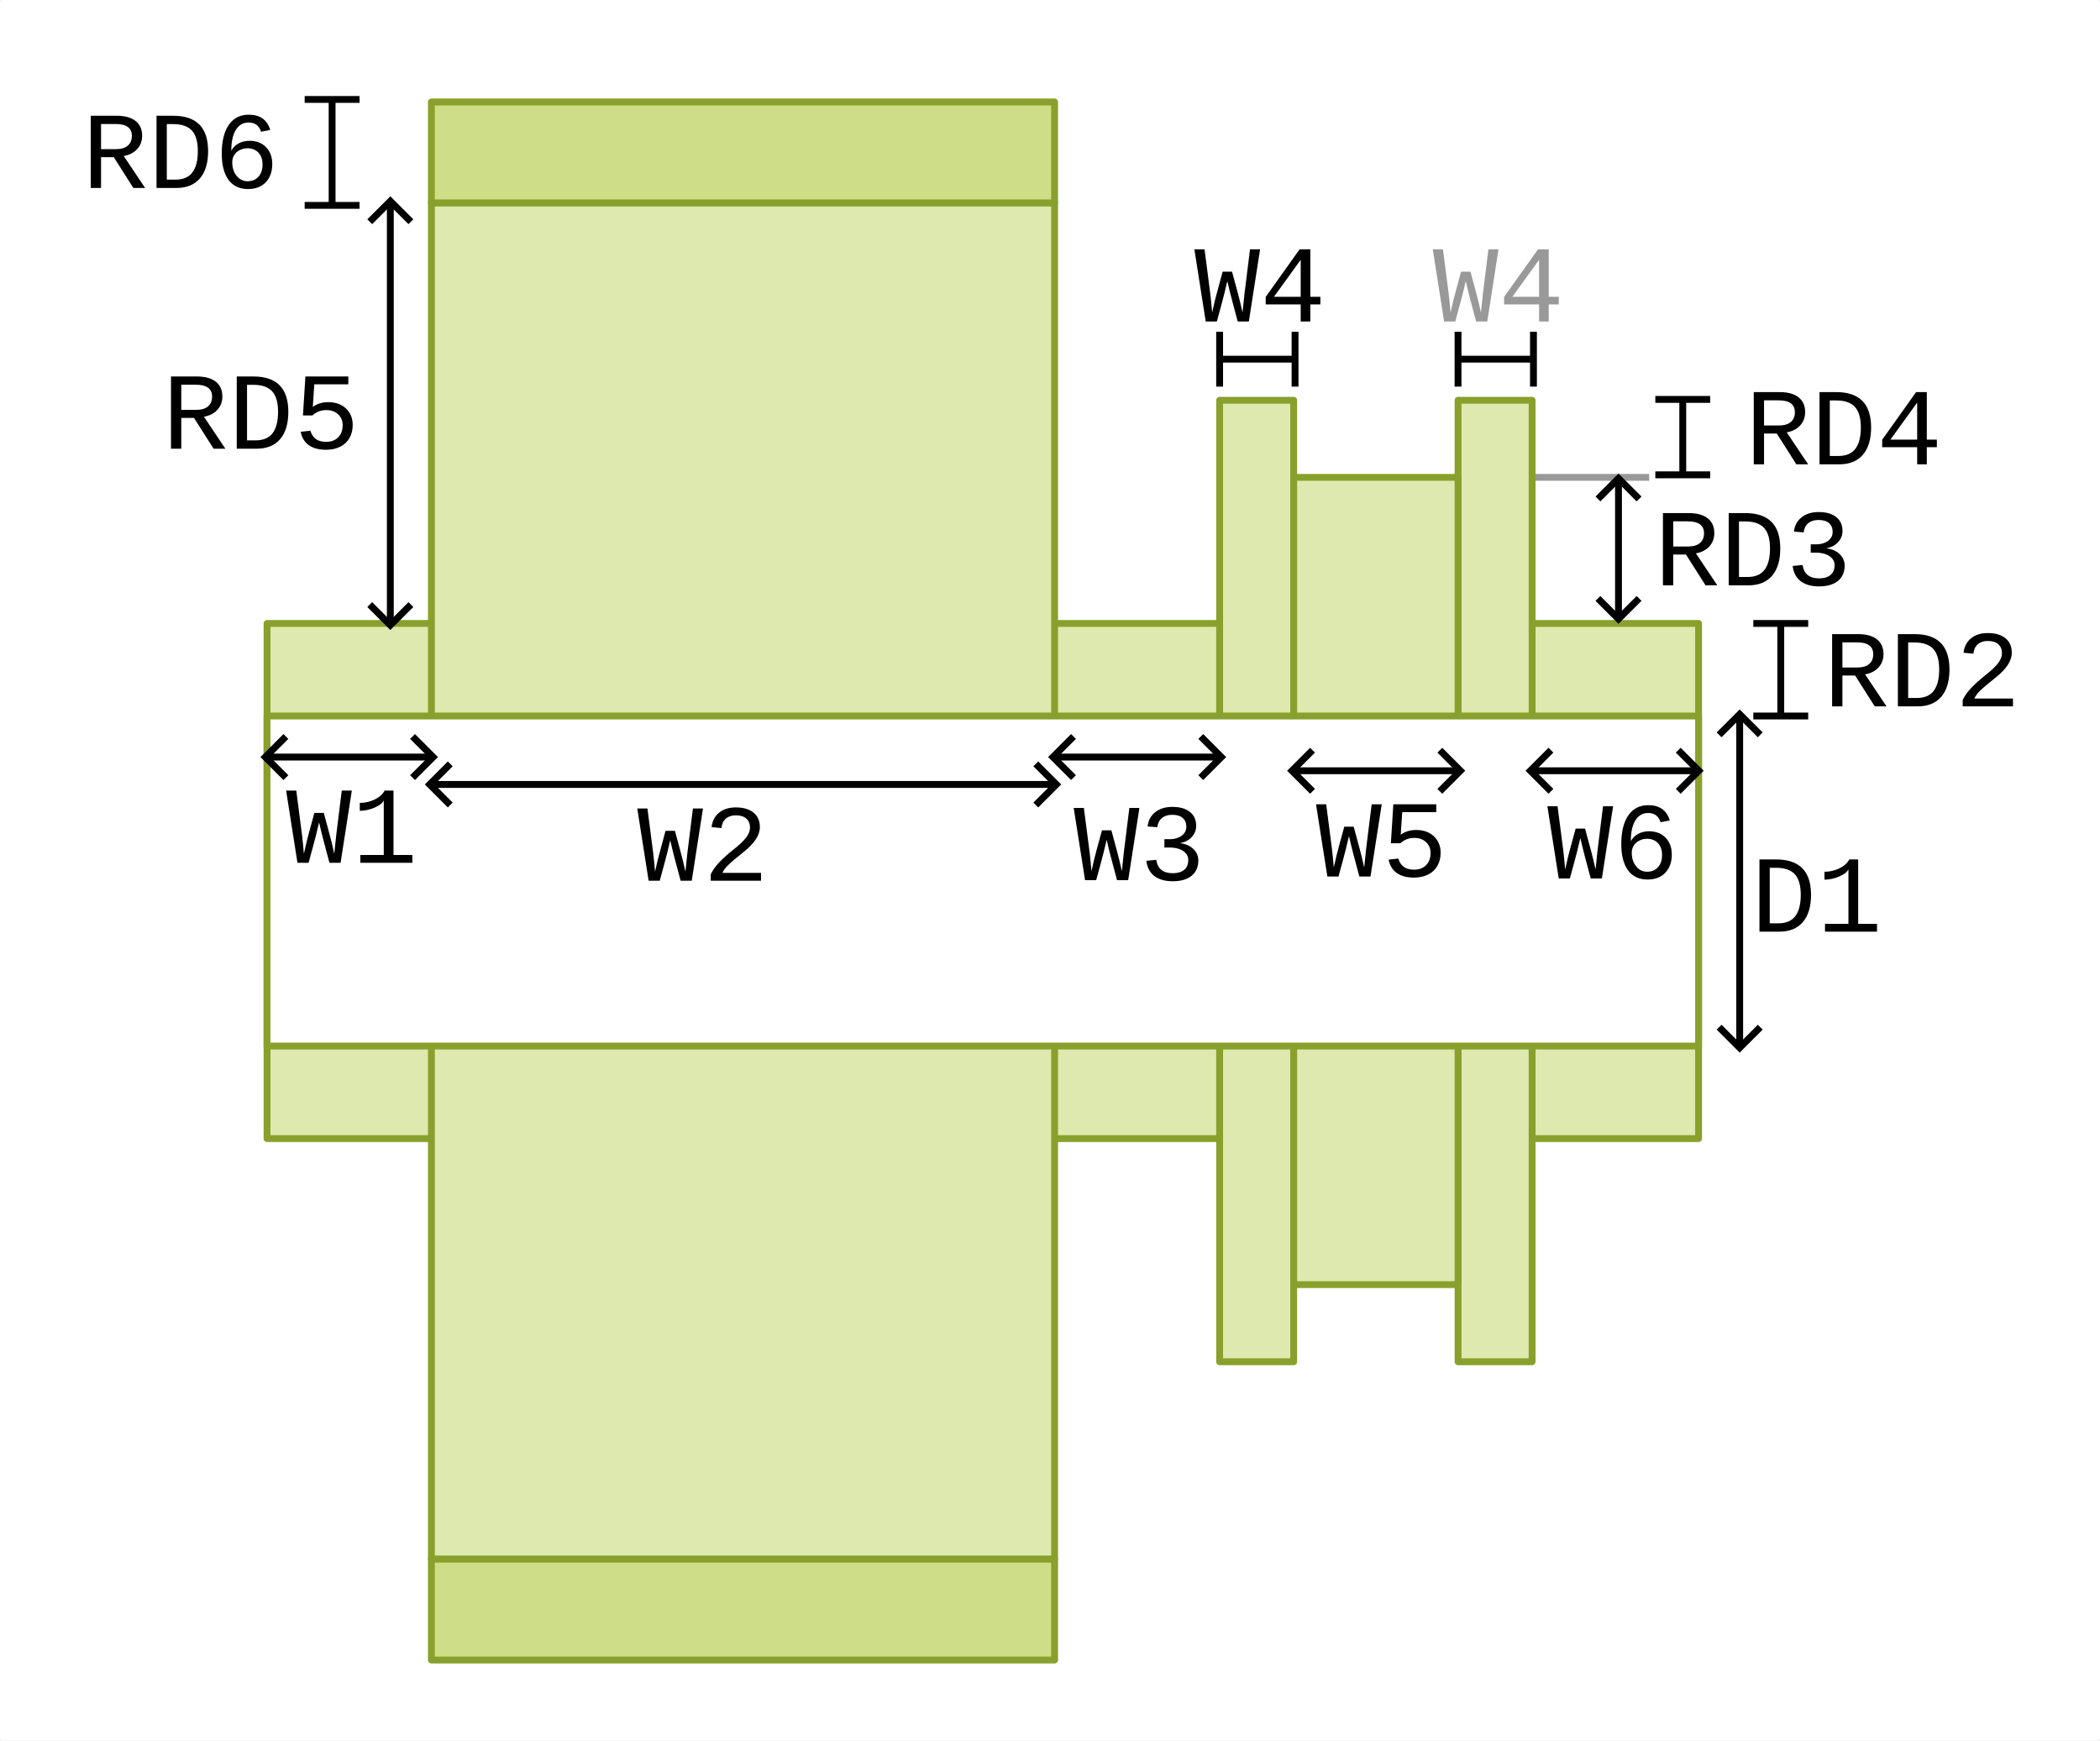
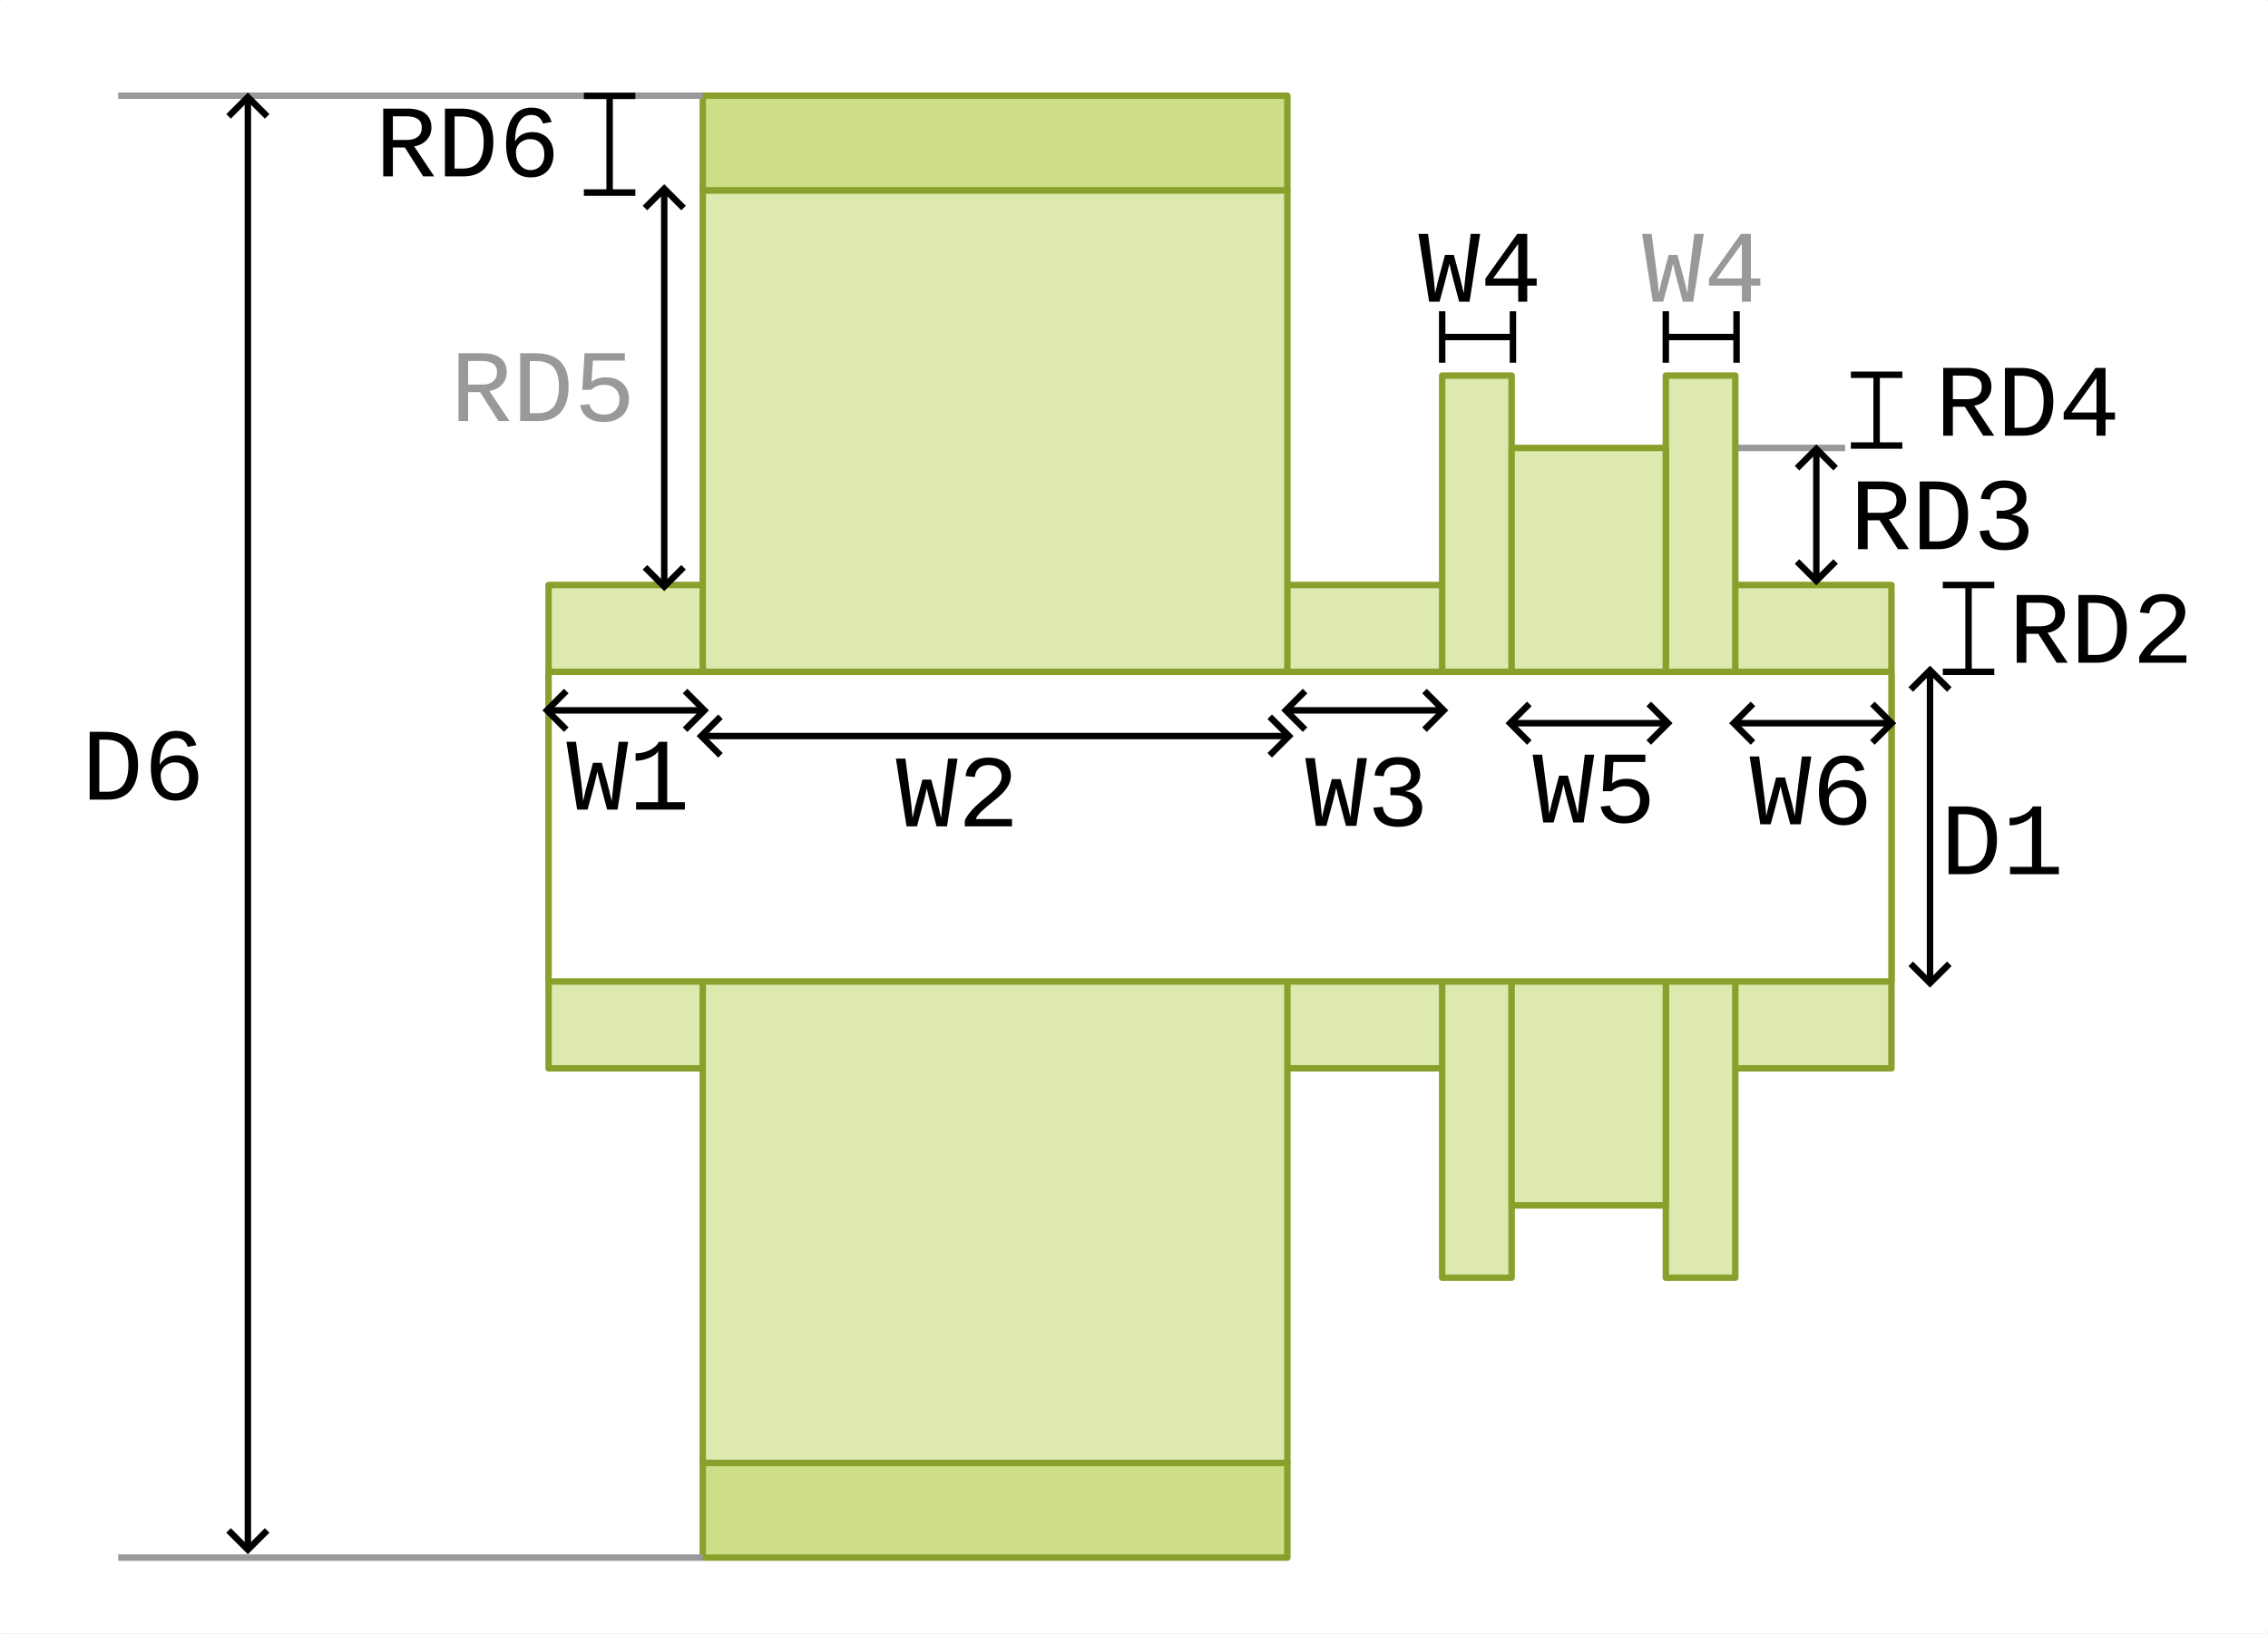
- <svg xmlns="http://www.w3.org/2000/svg" width="306.625" height="254.189" viewBox="0 0 81.128 67.254" version="1.1" id="svg1">
+ <svg xmlns="http://www.w3.org/2000/svg" width="353.024" height="254.189" viewBox="0 0 93.404 67.254" version="1.1" id="svg1">
  <defs id="defs1">
+     <rect x="39.642" y="251.71" width="56.76" height="36.145" id="rect56" />
    <rect x="379.752" y="240.951" width="57.211" height="38.795" id="rect13" />
    <rect x="442.369" y="331.586" width="43.696" height="33.409" id="rect12" />
    <rect x="377.05" y="322.542" width="46.85" height="27.93" id="rect11" />
    <rect x="491.471" y="345.967" width="47.751" height="26.894" id="rect10" />
    <rect x="441.468" y="334.705" width="51.805" height="38.156" id="rect9" />
    <rect x="396.871" y="334.254" width="54.958" height="38.606" id="rect8" />
    <rect x="369.392" y="291.515" width="72.527" height="40.487" id="rect5" />
    <rect x="300" y="219.383" width="43.714" height="30.632" id="rect4" />
    <marker style="overflow:visible" id="Stop" refX="0" refY="0" orient="auto" markerWidth="1" markerHeight="1" viewBox="0 0 1 1" preserveAspectRatio="xMidYMid">
      <path style="fill:none;stroke:context-stroke;stroke-width:1" d="M 0,4 V -4" id="path23" />
    </marker>
    <rect x="279.296" y="253.619" width="42.795" height="27.479" id="rect3" />
    <marker style="overflow:visible" id="ArrowWide" refX="0" refY="0" orient="auto-start-reverse" markerWidth="1" markerHeight="1" viewBox="0 0 1 1" preserveAspectRatio="xMidYMid">
      <path style="fill:none;stroke:context-stroke;stroke-width:1;stroke-linecap:butt" d="M 3,-3 0,0 3,3" transform="rotate(180,0.125,0)" id="path1" />
    </marker>
    <marker style="overflow:visible" id="ArrowWide-6" refX="0" refY="0" orient="auto-start-reverse" markerWidth="1" markerHeight="1" viewBox="0 0 1 1" preserveAspectRatio="xMidYMid">
      <path style="fill:none;stroke:context-stroke;stroke-width:1;stroke-linecap:butt" d="M 3,-3 0,0 3,3" transform="rotate(180,0.125,0)" id="path1-1" />
    </marker>
    <rect x="300" y="219.383" width="43.714" height="30.632" id="rect4-7" />
    <marker style="overflow:visible" id="Stop-6" refX="0" refY="0" orient="auto" markerWidth="1" markerHeight="1" viewBox="0 0 1 1" preserveAspectRatio="xMidYMid">
      <path style="fill:none;stroke:context-stroke;stroke-width:1" d="M 0,4 V -4" id="path23-1" />
    </marker>
    <rect x="300" y="219.383" width="43.714" height="30.632" id="rect4-7-1" />
    <marker style="overflow:visible" id="Stop-6-6" refX="0" refY="0" orient="auto" markerWidth="1" markerHeight="1" viewBox="0 0 1 1" preserveAspectRatio="xMidYMid">
      <path style="fill:none;stroke:context-stroke;stroke-width:1" d="M 0,4 V -4" id="path23-1-9" />
    </marker>
    <rect x="369.392" y="291.515" width="72.527" height="40.487" id="rect5-4" />
    <marker style="overflow:visible" id="ArrowWide-8" refX="0" refY="0" orient="auto-start-reverse" markerWidth="1" markerHeight="1" viewBox="0 0 1 1" preserveAspectRatio="xMidYMid">
      <path style="fill:none;stroke:context-stroke;stroke-width:1;stroke-linecap:butt" d="M 3,-3 0,0 3,3" transform="rotate(180,0.125,0)" id="path1-6" />
    </marker>
    <marker style="overflow:visible" id="ArrowWide-8-9" refX="0" refY="0" orient="auto-start-reverse" markerWidth="1" markerHeight="1" viewBox="0 0 1 1" preserveAspectRatio="xMidYMid">
      <path style="fill:none;stroke:context-stroke;stroke-width:1;stroke-linecap:butt" d="M 3,-3 0,0 3,3" transform="rotate(180,0.125,0)" id="path1-6-2" />
    </marker>
    <marker style="overflow:visible" id="Stop-6-64" refX="0" refY="0" orient="auto" markerWidth="1" markerHeight="1" viewBox="0 0 1 1" preserveAspectRatio="xMidYMid">
      <path style="fill:none;stroke:context-stroke;stroke-width:1" d="M 0,4 V -4" id="path23-1-95" />
    </marker>
    <marker style="overflow:visible" id="Stop-6-64-2" refX="0" refY="0" orient="auto" markerWidth="1" markerHeight="1" viewBox="0 0 1 1" preserveAspectRatio="xMidYMid">
      <path style="fill:none;stroke:context-stroke;stroke-width:1" d="M 0,4 V -4" id="path23-1-95-7" />
    </marker>
    <rect x="379.752" y="240.951" width="57.211" height="38.795" id="rect13-2" />
+     <marker style="overflow:visible" id="ArrowWide-2" refX="0" refY="0" orient="auto-start-reverse" markerWidth="1" markerHeight="1" viewBox="0 0 1 1" preserveAspectRatio="xMidYMid">
+       <path style="fill:none;stroke:context-stroke;stroke-width:1;stroke-linecap:butt" d="M 3,-3 0,0 3,3" transform="rotate(180,0.125,0)" id="path1-9" />
+     </marker>
  </defs>
-   <g id="layer1" transform="translate(-2.555864,-36.45867)">
-     <rect style="fill:#ffffff;stroke:#ffffff;stroke-width:0.265;stroke-linejoin:round" id="rect14" width="80.863" height="66.99" x="2.688" y="36.591" />
-     <path style="fill:#cdde87;stroke:#999999;stroke-width:0.265;stroke-linejoin:round" d="m 58.884,54.904 h 7.385" id="path4" />
-     <rect style="fill:#dde9af;stroke:#89a02c;stroke-width:0.265;stroke-linejoin:round" id="rect2" width="55.304" height="19.905" x="12.872" y="60.548" />
-     <rect style="fill:#dde9af;stroke:#89a02c;stroke-width:0.265;stroke-linejoin:round" id="rect2-1" width="24.076" height="52.407" x="19.222" y="44.297" />
-     <rect style="fill:#cdde87;stroke:#89a02c;stroke-width:0.265;stroke-linejoin:round" id="rect2-1-3" width="24.076" height="3.897" x="19.222" y="40.399" />
-     <rect style="fill:#cdde87;stroke:#89a02c;stroke-width:0.265;stroke-linejoin:round" id="rect2-1-3-6" width="24.076" height="3.897" x="19.222" y="96.704" />
-     <rect style="fill:#dde9af;stroke:#89a02c;stroke-width:0.265;stroke-linejoin:round" id="rect2-1-2" width="2.861" height="37.151" x="49.673" y="51.925" />
-     <rect style="fill:#dde9af;stroke:#89a02c;stroke-width:0.265;stroke-linejoin:round" id="rect2-1-2-5" width="2.861" height="37.151" x="58.884" y="51.925" />
-     <rect style="fill:#dde9af;stroke:#89a02c;stroke-width:0.265;stroke-linejoin:round" id="rect2-1-2-5-9" width="6.35" height="31.192" x="52.534" y="54.904" />
-     <rect style="fill:#ffffff;stroke:#89a02c;stroke-width:0.265;stroke-linejoin:round" id="rect2-3" width="55.304" height="12.753" x="12.872" y="64.124" />
-     <path style="fill:#cdde87;stroke:#000000;stroke-width:0.265;stroke-linejoin:round;marker-start:url(#ArrowWide);marker-end:url(#ArrowWide)" d="M 69.764,76.877 V 64.124" id="path2" />
-     <text xml:space="preserve" transform="matrix(0.2645833,0,0,0.2645833,-3.704167,1.5875)" id="text2" style="font-size:16px;line-height:normal;font-family:'Liberation Mono';-inkscape-font-specification:'Liberation Mono';text-decoration-color:#000000;white-space:pre;shape-inside:url(#rect3);display:inline;fill:#000000;stroke-width:1;-inkscape-stroke:none;stop-color:#000000">
-       <tspan x="279.297" y="267.856" id="tspan2">D1</tspan>
+   <g id="layer1" transform="translate(-22.02942,-36.45867)">
+     <rect style="fill:#ffffff;stroke:#ffffff;stroke-width:0.265;stroke-linejoin:round" id="rect14" width="93.14" height="66.99" x="22.162" y="36.591" />
+     <path style="fill:#cdde87;stroke:#999999;stroke-width:0.265;stroke-linejoin:round" d="m 90.634,54.904 h 7.385" id="path4" />
+     <rect style="fill:#dde9af;stroke:#89a02c;stroke-width:0.265;stroke-linejoin:round" id="rect2" width="55.304" height="19.905" x="44.622" y="60.548" />
+     <rect style="fill:#dde9af;stroke:#89a02c;stroke-width:0.265;stroke-linejoin:round" id="rect2-1" width="24.076" height="52.407" x="50.972" y="44.297" />
+     <rect style="fill:#cdde87;stroke:#89a02c;stroke-width:0.265;stroke-linejoin:round" id="rect2-1-3" width="24.076" height="3.897" x="50.972" y="40.399" />
+     <rect style="fill:#cdde87;stroke:#89a02c;stroke-width:0.265;stroke-linejoin:round" id="rect2-1-3-6" width="24.076" height="3.897" x="50.972" y="96.704" />
+     <rect style="fill:#dde9af;stroke:#89a02c;stroke-width:0.265;stroke-linejoin:round" id="rect2-1-2" width="2.861" height="37.151" x="81.423" y="51.925" />
+     <rect style="fill:#dde9af;stroke:#89a02c;stroke-width:0.265;stroke-linejoin:round" id="rect2-1-2-5" width="2.861" height="37.151" x="90.634" y="51.925" />
+     <rect style="fill:#dde9af;stroke:#89a02c;stroke-width:0.265;stroke-linejoin:round" id="rect2-1-2-5-9" width="6.35" height="31.192" x="84.284" y="54.904" />
+     <rect style="fill:#ffffff;stroke:#89a02c;stroke-width:0.265;stroke-linejoin:round" id="rect2-3" width="55.304" height="12.753" x="44.622" y="64.124" />
+     <path style="fill:#cdde87;stroke:#000000;stroke-width:0.265;stroke-linejoin:round;marker-start:url(#ArrowWide);marker-end:url(#ArrowWide)" d="M 101.514,76.877 V 64.124" id="path2" />
+     <text xml:space="preserve" transform="matrix(0.2645833,0,0,0.2645833,28.04584,1.5875)" id="text2" style="font-size:16px;line-height:normal;font-family:'Liberation Mono';-inkscape-font-specification:'Liberation Mono';text-decoration-color:#000000;white-space:pre;shape-inside:url(#rect3);display:inline;fill:#000000;stroke-width:1;-inkscape-stroke:none;stop-color:#000000">
+       <tspan x="279.297" y="267.856" id="tspan1">D1</tspan>
    </text>
-     <path style="fill:#cdde87;stroke:#000000;stroke-width:0.265;stroke-linejoin:round;marker-start:url(#Stop);marker-end:url(#Stop)" d="m 71.351,64.124 -3e-6,-3.576" id="path3" />
-     <text xml:space="preserve" transform="matrix(0.2645833,0,0,0.2645833,-6.374467,1.93993)" id="text3" style="font-size:16px;line-height:normal;font-family:'Liberation Mono';-inkscape-font-specification:'Liberation Mono';text-decoration-color:#000000;white-space:pre;shape-inside:url(#rect4);display:inline;fill:#000000;stroke-width:1;-inkscape-stroke:none;stop-color:#000000">
-       <tspan x="300" y="233.619" id="tspan3">RD2</tspan>
+     <path style="fill:#cdde87;stroke:#000000;stroke-width:0.265;stroke-linejoin:round;marker-start:url(#Stop);marker-end:url(#Stop)" d="m 103.101,64.124 -1e-5,-3.576" id="path3" />
+     <text xml:space="preserve" transform="matrix(0.2645833,0,0,0.2645833,25.37554,1.93993)" id="text3" style="font-size:16px;line-height:normal;font-family:'Liberation Mono';-inkscape-font-specification:'Liberation Mono';text-decoration-color:#000000;white-space:pre;shape-inside:url(#rect4);display:inline;fill:#000000;stroke-width:1;-inkscape-stroke:none;stop-color:#000000">
+       <tspan x="300" y="233.619" id="tspan2">RD2</tspan>
    </text>
-     <path style="fill:#cdde87;stroke:#000000;stroke-width:0.265;stroke-linejoin:round;marker-start:url(#ArrowWide-6);marker-end:url(#ArrowWide-6)" d="M 65.082,60.31 V 55.01" id="path3-1" />
-     <text xml:space="preserve" transform="matrix(0.2645833,0,0,0.2645833,-12.9105,-2.73585)" id="text3-5" style="font-size:16px;line-height:normal;font-family:'Liberation Mono';-inkscape-font-specification:'Liberation Mono';text-decoration-color:#000000;white-space:pre;shape-inside:url(#rect4-7);display:inline;fill:#000000;stroke-width:1;-inkscape-stroke:none;stop-color:#000000">
-       <tspan x="300" y="233.619" id="tspan4">RD3</tspan>
+     <path style="fill:#cdde87;stroke:#000000;stroke-width:0.265;stroke-linejoin:round;marker-start:url(#ArrowWide-6);marker-end:url(#ArrowWide-6)" d="M 96.832,60.31 V 55.01" id="path3-1" />
+     <text xml:space="preserve" transform="matrix(0.2645833,0,0,0.2645833,18.83951,-2.73585)" id="text3-5" style="font-size:16px;line-height:normal;font-family:'Liberation Mono';-inkscape-font-specification:'Liberation Mono';text-decoration-color:#000000;white-space:pre;shape-inside:url(#rect4-7);display:inline;fill:#000000;stroke-width:1;-inkscape-stroke:none;stop-color:#000000">
+       <tspan x="300" y="233.619" id="tspan3">RD3</tspan>
    </text>
-     <path style="fill:#cdde87;stroke:#000000;stroke-width:0.265;stroke-linejoin:round;marker-start:url(#Stop-6);marker-end:url(#Stop-6)" d="m 67.565,54.805 -3e-6,-2.914" id="path3-2" />
-     <text xml:space="preserve" transform="matrix(0.2645833,0,0,0.2645833,-9.401672,-7.411631)" id="text3-5-4" style="font-size:16px;line-height:normal;font-family:'Liberation Mono';-inkscape-font-specification:'Liberation Mono';text-decoration-color:#000000;white-space:pre;shape-inside:url(#rect4-7-1);display:inline;fill:#000000;stroke-width:1;-inkscape-stroke:none;stop-color:#000000">
-       <tspan x="300" y="233.619" id="tspan6">RD4</tspan>
+     <path style="fill:#cdde87;stroke:#000000;stroke-width:0.265;stroke-linejoin:round;marker-start:url(#Stop-6);marker-end:url(#Stop-6)" d="m 99.315,54.805 -3e-6,-2.914" id="path3-2" />
+     <text xml:space="preserve" transform="matrix(0.2645833,0,0,0.2645833,22.34834,-7.411631)" id="text3-5-4" style="font-size:16px;line-height:normal;font-family:'Liberation Mono';-inkscape-font-specification:'Liberation Mono';text-decoration-color:#000000;white-space:pre;shape-inside:url(#rect4-7-1);display:inline;fill:#000000;stroke-width:1;-inkscape-stroke:none;stop-color:#000000">
+       <tspan x="300" y="233.619" id="tspan4">RD4</tspan>
    </text>
-     <path style="fill:#cdde87;stroke:#000000;stroke-width:0.265;stroke-linejoin:round;marker-start:url(#ArrowWide);marker-end:url(#ArrowWide)" d="M 17.635,60.548 V 44.297" id="path5" />
-     <text xml:space="preserve" transform="matrix(0.2645833,0,0,0.2645833,-88.90744,-27.10112)" id="text5" style="font-size:16px;line-height:normal;font-family:'Liberation Mono';-inkscape-font-specification:'Liberation Mono';text-decoration-color:#000000;white-space:pre;shape-inside:url(#rect5);display:inline;fill:#000000;stroke-width:1;-inkscape-stroke:none;stop-color:#000000">
-       <tspan x="369.391" y="305.752" id="tspan7">RD5</tspan>
+     <path style="fill:#cdde87;stroke:#000000;stroke-width:0.265;stroke-linejoin:round;marker-start:url(#ArrowWide);marker-end:url(#ArrowWide)" d="M 49.385,60.548 V 44.297" id="path5" />
+     <text xml:space="preserve" transform="matrix(0.2645833,0,0,0.2645833,-57.15742,-27.10112)" id="text5" style="font-size:16px;line-height:normal;font-family:'Liberation Mono';-inkscape-font-specification:'Liberation Mono';text-decoration-color:#000000;white-space:pre;shape-inside:url(#rect5);display:inline;fill:#999999;stroke-width:1;-inkscape-stroke:none;stop-color:#000000">
+       <tspan x="369.391" y="305.752" id="tspan5">RD5</tspan>
    </text>
-     <path style="fill:#cdde87;stroke:#000000;stroke-width:0.265;stroke-linejoin:round;marker-start:url(#Stop-6-6);marker-end:url(#Stop-6-6)" d="m 15.386,44.394 -3e-6,-4.093" id="path3-2-5" />
-     <text xml:space="preserve" transform="matrix(0.2645833,0,0,0.2645833,-92.00679,-37.17558)" id="text5-4" style="font-size:16px;line-height:normal;font-family:'Liberation Mono';-inkscape-font-specification:'Liberation Mono';text-decoration-color:#000000;white-space:pre;shape-inside:url(#rect5-4);display:inline;fill:#000000;stroke-width:1;-inkscape-stroke:none;stop-color:#000000">
-       <tspan x="369.391" y="305.752" id="tspan14">RD6</tspan>
+     <text xml:space="preserve" transform="matrix(0.2645833,0,0,0.2645833,-60.25677,-37.17558)" id="text5-4" style="font-size:16px;line-height:normal;font-family:'Liberation Mono';-inkscape-font-specification:'Liberation Mono';text-decoration-color:#000000;white-space:pre;shape-inside:url(#rect5-4);display:inline;fill:#000000;stroke-width:1;-inkscape-stroke:none;stop-color:#000000">
+       <tspan x="369.391" y="305.752" id="tspan6">RD6</tspan>
    </text>
-     <path style="fill:#cdde87;stroke:#000000;stroke-width:0.265;stroke-linejoin:round;marker-start:url(#ArrowWide);marker-end:url(#ArrowWide)" d="m 12.872,65.711 h 6.35" id="path6" />
-     <path style="fill:#cdde87;stroke:#000000;stroke-width:0.265;stroke-linejoin:round;marker-start:url(#ArrowWide);marker-end:url(#ArrowWide)" d="M 19.222,66.769 H 43.299" id="path7" />
-     <path style="fill:#cdde87;stroke:#000000;stroke-width:0.265;stroke-linejoin:round;marker-start:url(#ArrowWide);marker-end:url(#ArrowWide)" d="m 43.299,65.711 h 6.374" id="path8" />
-     <text xml:space="preserve" transform="matrix(0.2645833,0,0,0.2645833,-91.39618,-22.4075)" id="text8" style="font-size:16px;line-height:normal;font-family:'Liberation Mono';-inkscape-font-specification:'Liberation Mono';text-decoration-color:#000000;white-space:pre;shape-inside:url(#rect8);display:inline;fill:#000000;stroke-width:1;-inkscape-stroke:none;stop-color:#000000">
-       <tspan x="396.871" y="348.49" id="tspan15">W1</tspan>
+     <path style="fill:#cdde87;stroke:#000000;stroke-width:0.265;stroke-linejoin:round;marker-start:url(#ArrowWide);marker-end:url(#ArrowWide)" d="m 44.622,65.711 h 6.35" id="path6" />
+     <path style="fill:#cdde87;stroke:#000000;stroke-width:0.265;stroke-linejoin:round;marker-start:url(#ArrowWide);marker-end:url(#ArrowWide)" d="M 50.972,66.769 H 75.049" id="path7" />
+     <path style="fill:#cdde87;stroke:#000000;stroke-width:0.265;stroke-linejoin:round;marker-start:url(#ArrowWide);marker-end:url(#ArrowWide)" d="m 75.049,65.711 h 6.374" id="path8" />
+     <text xml:space="preserve" transform="matrix(0.2645833,0,0,0.2645833,-59.64616,-22.4075)" id="text8" style="font-size:16px;line-height:normal;font-family:'Liberation Mono';-inkscape-font-specification:'Liberation Mono';text-decoration-color:#000000;white-space:pre;shape-inside:url(#rect8);display:inline;fill:#000000;stroke-width:1;-inkscape-stroke:none;stop-color:#000000">
+       <tspan x="396.871" y="348.49" id="tspan7">W1</tspan>
    </text>
-     <text xml:space="preserve" transform="matrix(0.2645833,0,0,0.2645833,-89.63,-21.83553)" id="text9" style="font-size:16px;line-height:normal;font-family:'Liberation Mono';-inkscape-font-specification:'Liberation Mono';text-decoration-color:#000000;white-space:pre;shape-inside:url(#rect9);display:inline;fill:#000000;stroke-width:1;-inkscape-stroke:none;stop-color:#000000">
-       <tspan x="441.469" y="348.942" id="tspan16">W2</tspan>
+     <text xml:space="preserve" transform="matrix(0.2645833,0,0,0.2645833,-57.87998,-21.83553)" id="text9" style="font-size:16px;line-height:normal;font-family:'Liberation Mono';-inkscape-font-specification:'Liberation Mono';text-decoration-color:#000000;white-space:pre;shape-inside:url(#rect9);display:inline;fill:#000000;stroke-width:1;-inkscape-stroke:none;stop-color:#000000">
+       <tspan x="441.469" y="348.942" id="tspan8">W2</tspan>
    </text>
-     <text xml:space="preserve" transform="matrix(0.2645833,0,0,0.2645833,-85.9995,-24.83586)" id="text10" style="font-size:16px;line-height:normal;font-family:'Liberation Mono';-inkscape-font-specification:'Liberation Mono';text-decoration-color:#000000;white-space:pre;shape-inside:url(#rect10);display:inline;fill:#000000;stroke-width:1;-inkscape-stroke:none;stop-color:#000000">
-       <tspan x="491.471" y="360.203" id="tspan17">W3</tspan>
+     <text xml:space="preserve" transform="matrix(0.2645833,0,0,0.2645833,-54.24948,-24.83586)" id="text10" style="font-size:16px;line-height:normal;font-family:'Liberation Mono';-inkscape-font-specification:'Liberation Mono';text-decoration-color:#000000;white-space:pre;shape-inside:url(#rect10);display:inline;fill:#000000;stroke-width:1;-inkscape-stroke:none;stop-color:#000000">
+       <tspan x="491.471" y="360.203" id="tspan9">W3</tspan>
    </text>
-     <path style="fill:#cdde87;stroke:#000000;stroke-width:0.265;stroke-linejoin:round;marker-start:url(#ArrowWide-8);marker-end:url(#ArrowWide-8)" d="m 52.534,66.24 h 6.374" id="path8-3" />
-     <path style="fill:#cdde87;stroke:#000000;stroke-width:0.265;stroke-linejoin:round;marker-start:url(#ArrowWide-8-9);marker-end:url(#ArrowWide-8-9)" d="M 61.744,66.24 H 68.119" id="path8-3-9" />
-     <text xml:space="preserve" transform="matrix(0.2645833,0,0,0.2645833,-46.36445,-18.77868)" id="text11" style="font-size:16px;line-height:normal;font-family:'Liberation Mono';-inkscape-font-specification:'Liberation Mono';text-decoration-color:#000000;white-space:pre;shape-inside:url(#rect11);fill:#000000;stroke-width:1;-inkscape-stroke:none;stop-color:#000000">
-       <tspan x="377.049" y="336.777" id="tspan18">W5</tspan>
+     <path style="fill:#cdde87;stroke:#000000;stroke-width:0.265;stroke-linejoin:round;marker-start:url(#ArrowWide-8);marker-end:url(#ArrowWide-8)" d="m 84.284,66.24 h 6.374" id="path8-3" />
+     <path style="fill:#cdde87;stroke:#000000;stroke-width:0.265;stroke-linejoin:round;marker-start:url(#ArrowWide-8-9);marker-end:url(#ArrowWide-8-9)" d="M 93.494,66.24 H 99.869" id="path8-3-9" />
+     <text xml:space="preserve" transform="matrix(0.2645833,0,0,0.2645833,-14.61443,-18.77868)" id="text11" style="font-size:16px;line-height:normal;font-family:'Liberation Mono';-inkscape-font-specification:'Liberation Mono';text-decoration-color:#000000;white-space:pre;shape-inside:url(#rect11);display:inline;fill:#000000;stroke-width:1;-inkscape-stroke:none;stop-color:#000000">
+       <tspan x="377.049" y="336.777" id="tspan10">W5</tspan>
    </text>
-     <text xml:space="preserve" transform="matrix(0.2645833,0,0,0.2645833,-54.70767,-21.09642)" id="text12" style="font-size:16px;line-height:normal;font-family:'Liberation Mono';-inkscape-font-specification:'Liberation Mono';text-decoration-color:#000000;white-space:pre;shape-inside:url(#rect12);fill:#000000;stroke-width:1;-inkscape-stroke:none;stop-color:#000000">
-       <tspan x="442.369" y="345.822" id="tspan19">W6</tspan>
+     <text xml:space="preserve" transform="matrix(0.2645833,0,0,0.2645833,-22.95765,-21.09642)" id="text12" style="font-size:16px;line-height:normal;font-family:'Liberation Mono';-inkscape-font-specification:'Liberation Mono';text-decoration-color:#000000;white-space:pre;shape-inside:url(#rect12);display:inline;fill:#000000;stroke-width:1;-inkscape-stroke:none;stop-color:#000000">
+       <tspan x="442.369" y="345.822" id="tspan11">W6</tspan>
    </text>
-     <path style="fill:#cdde87;stroke:#000000;stroke-width:0.265;stroke-linejoin:round;marker-start:url(#Stop-6-64);marker-end:url(#Stop-6-64)" d="m 52.587,50.337 -2.914,3e-6" id="path3-2-7" />
-     <text xml:space="preserve" transform="matrix(0.2645833,0,0,0.2645833,-51.77906,-18.6365)" id="text13" style="font-size:16px;line-height:normal;font-family:'Liberation Mono';-inkscape-font-specification:'Liberation Mono';text-decoration-color:#000000;white-space:pre;shape-inside:url(#rect13);fill:#000000;stroke-width:1;-inkscape-stroke:none;stop-color:#000000">
-       <tspan x="379.752" y="255.188" id="tspan20">W4</tspan>
+     <path style="fill:#cdde87;stroke:#000000;stroke-width:0.265;stroke-linejoin:round;marker-start:url(#Stop-6-64);marker-end:url(#Stop-6-64)" d="m 84.337,50.337 -2.914,3e-6" id="path3-2-7" />
+     <text xml:space="preserve" transform="matrix(0.2645833,0,0,0.2645833,-20.02904,-18.6365)" id="text13" style="font-size:16px;line-height:normal;font-family:'Liberation Mono';-inkscape-font-specification:'Liberation Mono';text-decoration-color:#000000;white-space:pre;shape-inside:url(#rect13);display:inline;fill:#000000;stroke-width:1;-inkscape-stroke:none;stop-color:#000000">
+       <tspan x="379.752" y="255.188" id="tspan12">W4</tspan>
    </text>
-     <path style="fill:#cdde87;stroke:#000000;stroke-width:0.265;stroke-linejoin:round;marker-start:url(#Stop-6-64-2);marker-end:url(#Stop-6-64-2)" d="m 61.797,50.337 -2.914,3e-6" id="path3-2-7-0" />
-     <text xml:space="preserve" transform="matrix(0.2645833,0,0,0.2645833,-42.56851,-18.63651)" id="text13-6" style="font-size:16px;line-height:normal;font-family:'Liberation Mono';-inkscape-font-specification:'Liberation Mono';text-decoration-color:#000000;white-space:pre;shape-inside:url(#rect13-2);display:inline;fill:#999999;stroke-width:1;-inkscape-stroke:none;stop-color:#000000">
-       <tspan x="379.752" y="255.188" id="tspan21">W4</tspan>
+     <path style="fill:#cdde87;stroke:#000000;stroke-width:0.265;stroke-linejoin:round;marker-start:url(#Stop-6-64-2);marker-end:url(#Stop-6-64-2)" d="m 93.547,50.337 -2.914,3e-6" id="path3-2-7-0" />
+     <text xml:space="preserve" transform="matrix(0.2645833,0,0,0.2645833,-10.81849,-18.63651)" id="text13-6" style="font-size:16px;line-height:normal;font-family:'Liberation Mono';-inkscape-font-specification:'Liberation Mono';text-decoration-color:#000000;white-space:pre;shape-inside:url(#rect13-2);display:inline;fill:#999999;stroke-width:1;-inkscape-stroke:none;stop-color:#000000">
+       <tspan x="379.752" y="255.188" id="tspan13">W4</tspan>
+     </text>
+     <path style="fill:#999999;stroke:#999999;stroke-width:0.265;stroke-linejoin:round" d="M 26.896,40.399 H 50.972" id="path56" />
+     <path style="fill:#cdde87;stroke:#000000;stroke-width:0.265;stroke-linejoin:round;marker-start:url(#Stop-6-6);marker-end:url(#Stop-6-6)" d="m 47.136,44.388 -3e-6,-3.982" id="path3-2-5" />
+     <path style="fill:#999999;stroke:#999999;stroke-width:0.265;stroke-linejoin:round" d="M 26.896,100.601 H 50.972" id="path56-3" />
+     <path style="fill:#cdde87;stroke:#000000;stroke-width:0.265;stroke-linejoin:round;marker-start:url(#ArrowWide-2);marker-end:url(#ArrowWide-2)" d="M 32.237,100.21 V 40.523" id="path5-0" />
+     <text xml:space="preserve" transform="matrix(0.2645833,0,0,0.2645833,14.8986,-0.9784006)" id="text56" style="font-size:16px;line-height:normal;font-family:'Liberation Mono';-inkscape-font-specification:'Liberation Mono';text-decoration-color:#000000;white-space:pre;shape-inside:url(#rect56);fill:#000000;stroke-width:1;-inkscape-stroke:none;stop-color:#000000">
+       <tspan x="39.643" y="265.947" id="tspan14">D6</tspan>
    </text>
  </g>
</svg>
